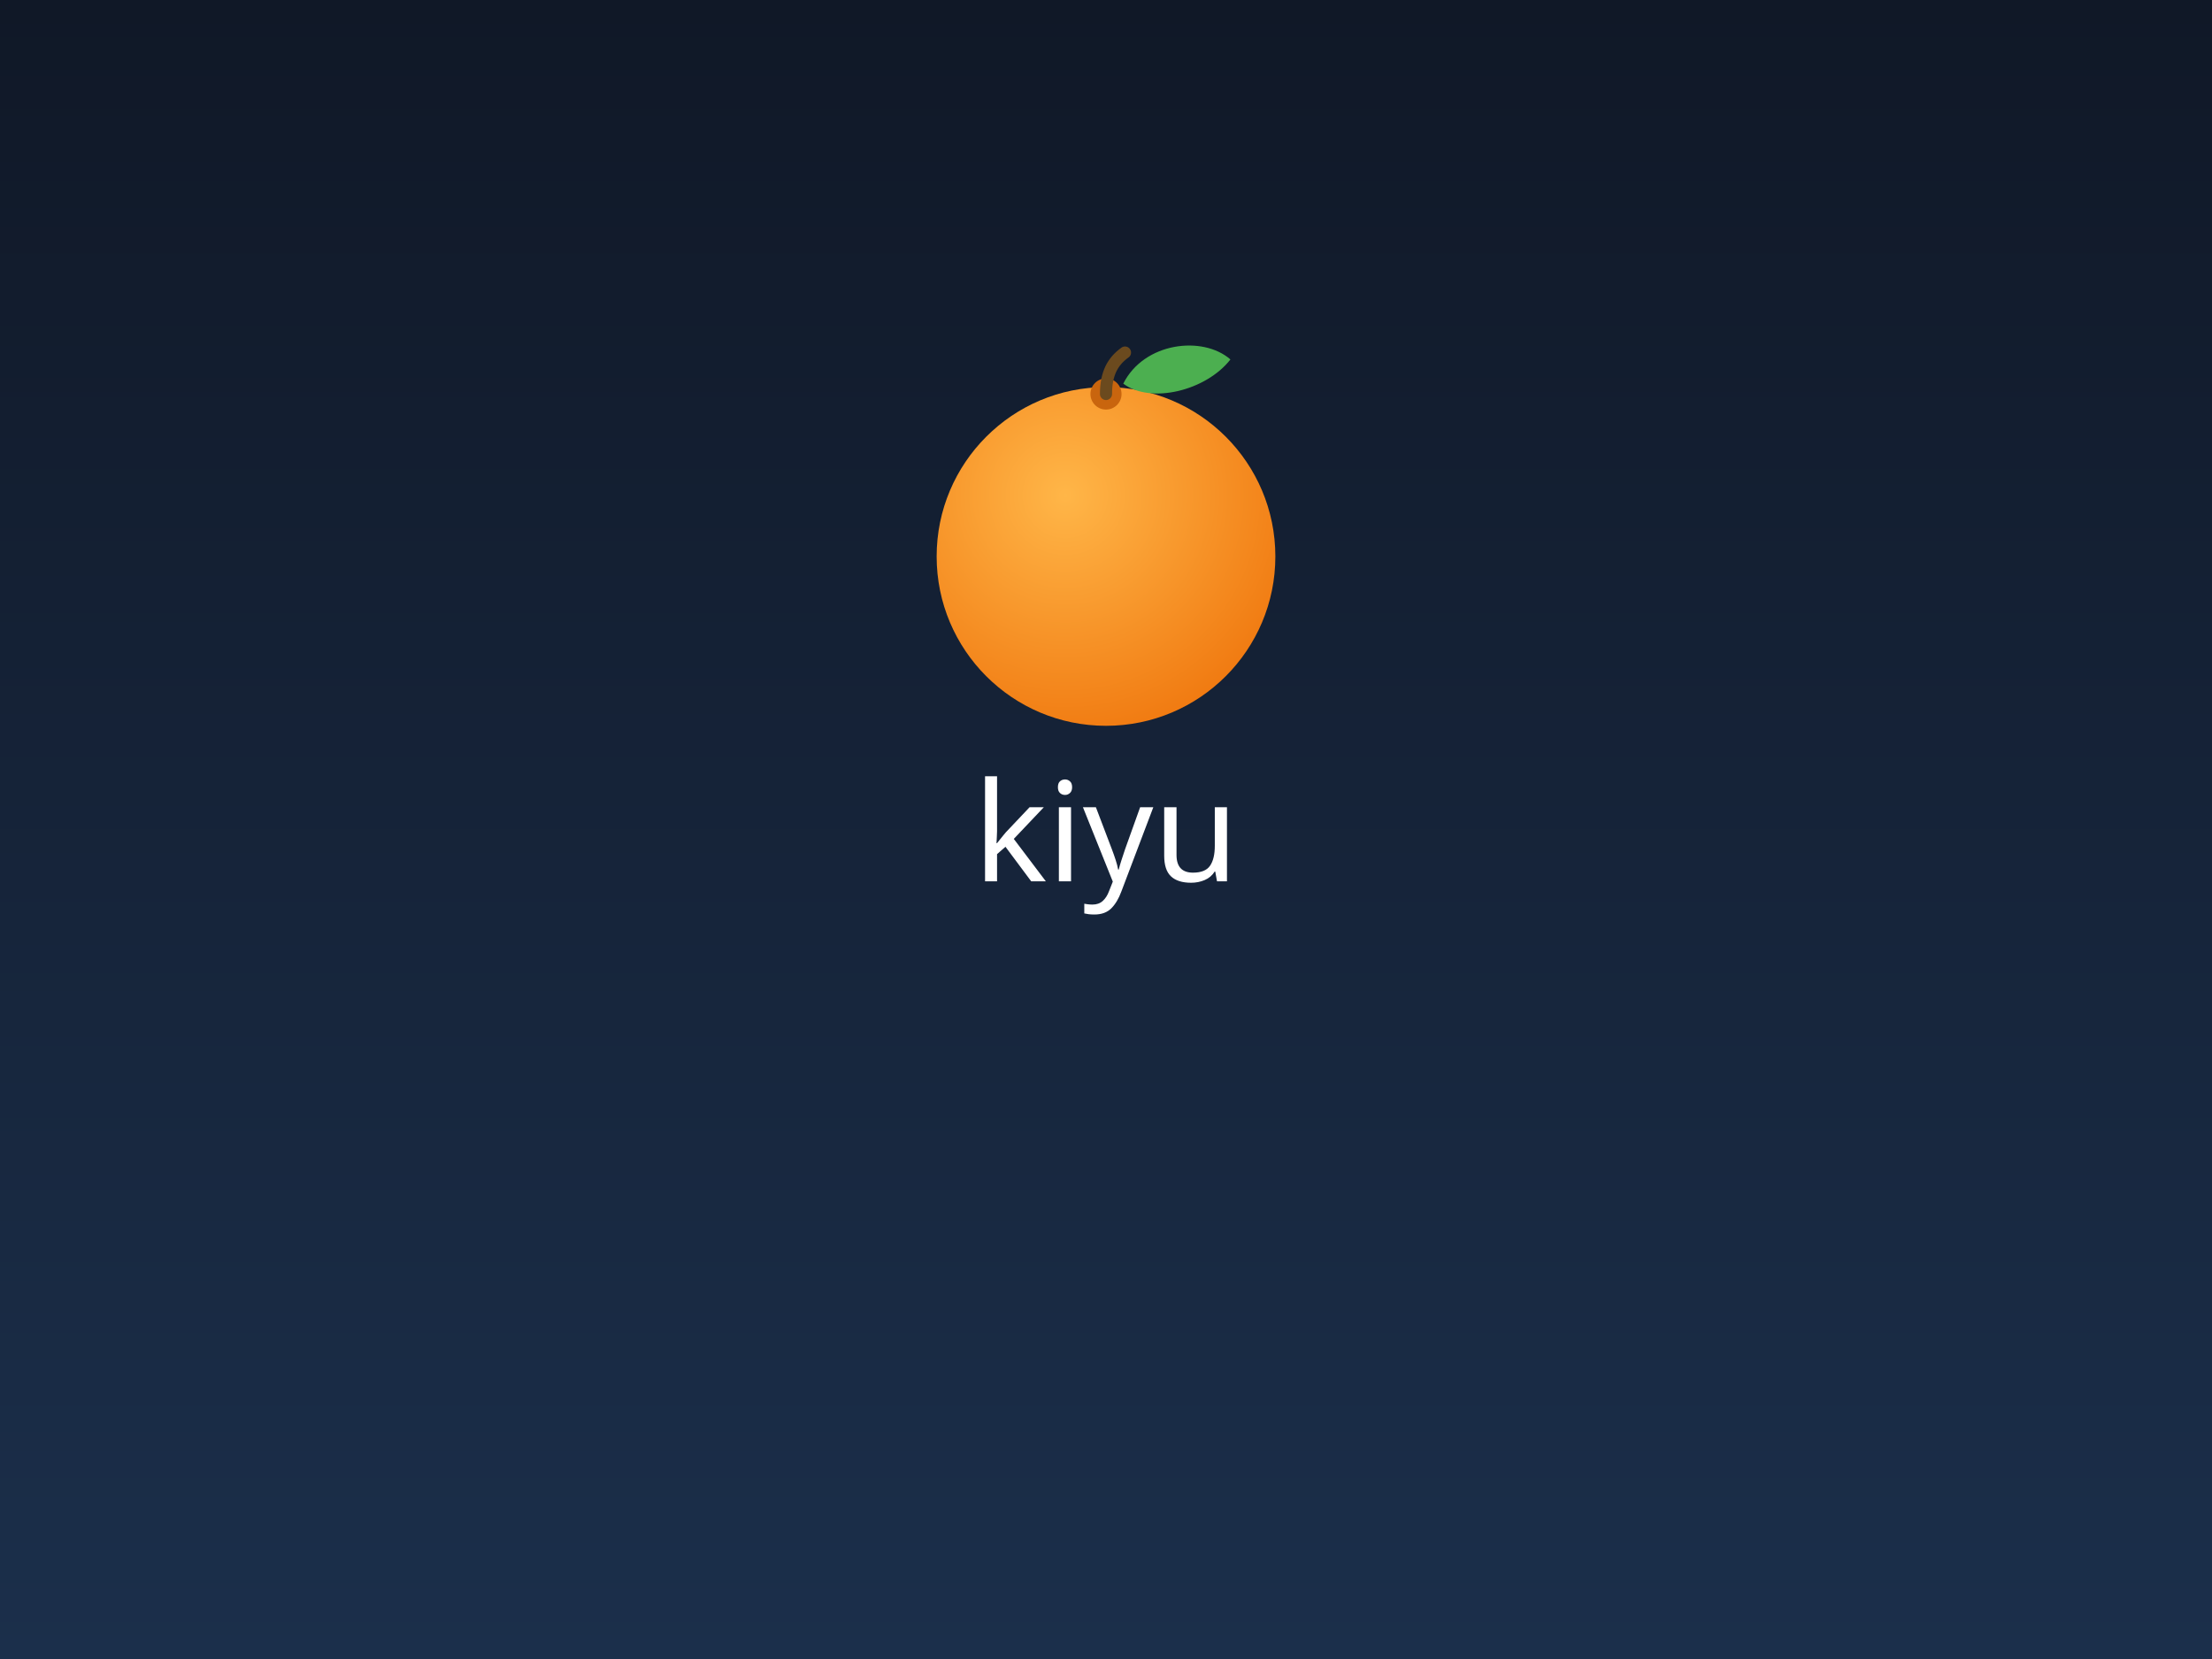
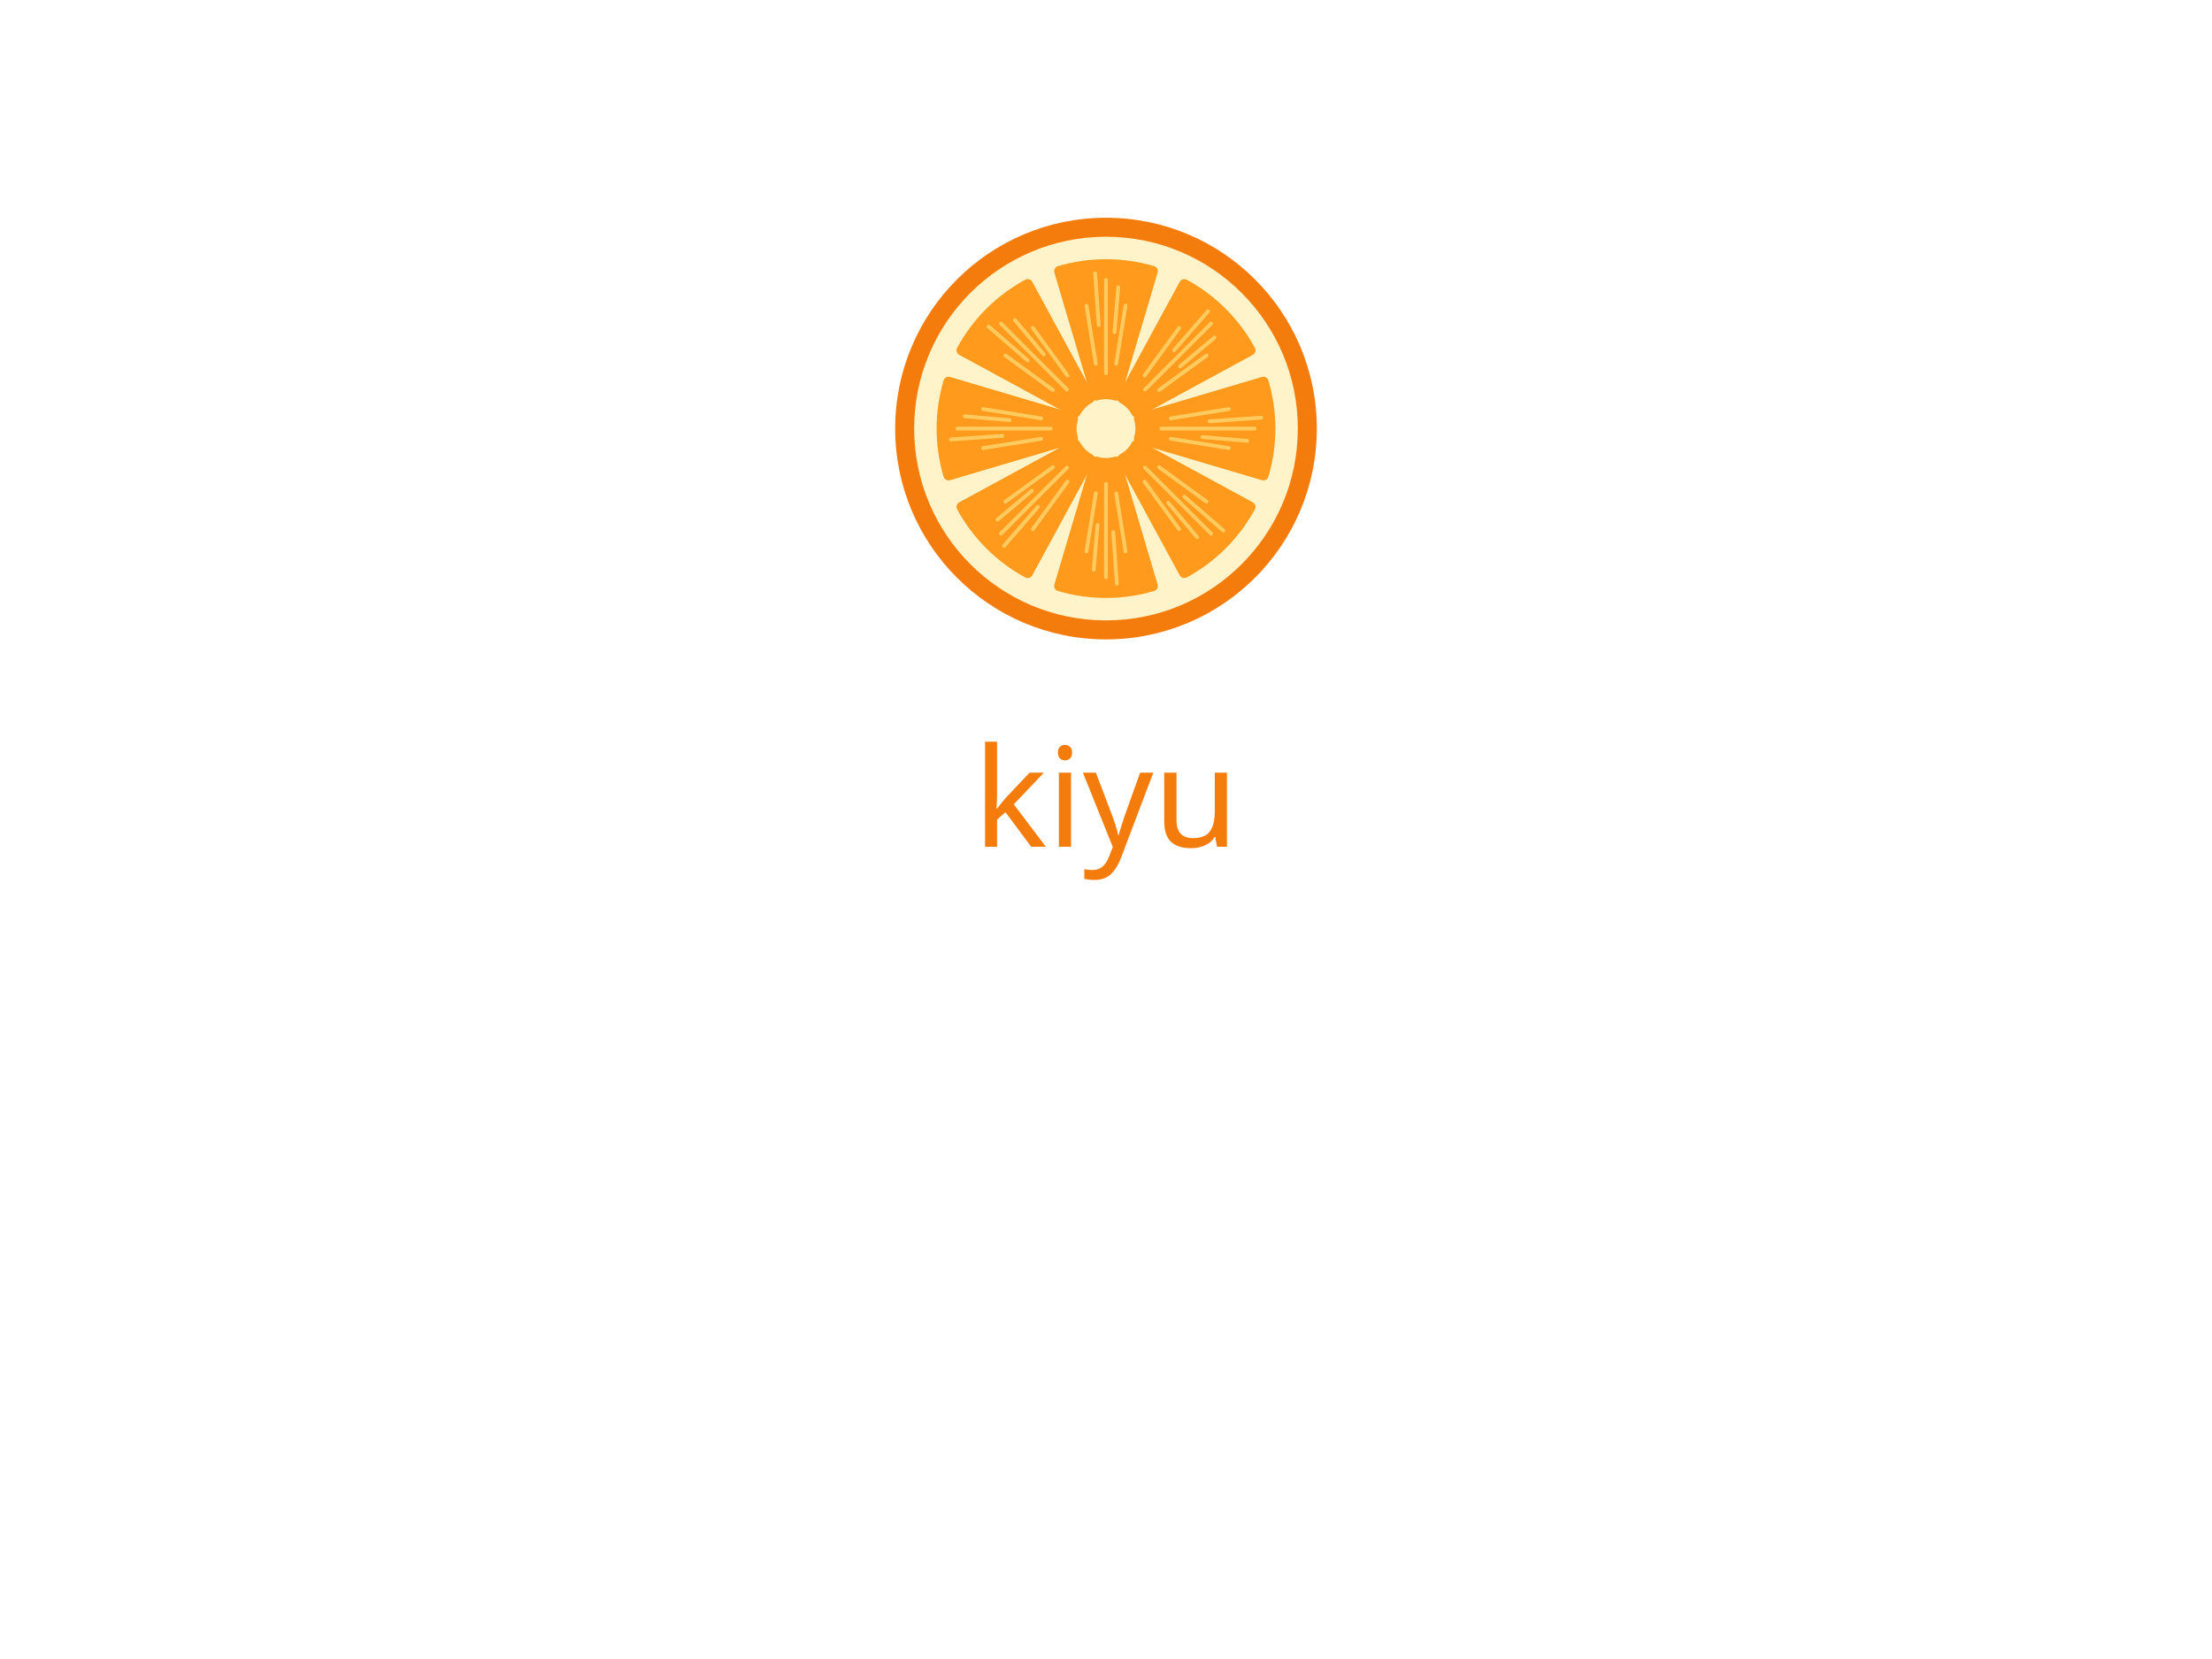
<svg xmlns="http://www.w3.org/2000/svg" viewBox="0 0 640 480" width="640" height="480">
-   <defs>
-     <linearGradient id="sky" x1="0" y1="0" x2="0" y2="1">
-       <stop offset="0" stop-color="#101827" />
-       <stop offset="1" stop-color="#1b2f4b" />
-     </linearGradient>
-     <radialGradient id="peel" cx="0.38" cy="0.32" r="0.75">
-       <stop offset="0" stop-color="#ffb648" />
-       <stop offset="1" stop-color="#f0780f" />
-     </radialGradient>
-   </defs>
-   <rect width="640" height="480" fill="url(#sky)" />
-   <g transform="translate(256 90) scale(0.5)">
-     <circle cx="128" cy="142" r="98" fill="url(#peel)" />
-     <circle cx="128" cy="48" r="9" fill="#c9650e" />
-     <path d="M128 48 C 128 36, 132 29, 139 24" stroke="#6b4a1e" stroke-width="7" stroke-linecap="round" fill="none" />
-     <path d="M138 42 C 150 18, 184 14, 200 28 C 186 46, 154 54, 138 42 Z" fill="#4caf50" />
+   <rect width="640" height="480" fill="#ffffff" />
+   <g transform="translate(256 60) scale(0.5)">
+     <circle cx="128" cy="128" r="122" fill="#f47c0c" />
+     <circle cx="128" cy="128" r="111" fill="#fff3c9" />
+     <g>
+       <path d="M122.3 108.8 L101.0 36.9 A95 95 0 0 1 155.0 36.9 L133.7 108.8 A20 20 0 0 0 122.3 108.8 Z" fill="#ff9a1c" stroke="#ff9a1c" stroke-width="6" stroke-linejoin="round" />
+       <line x1="122.1" y1="90.5" x2="116.7" y2="56.9" stroke="#ffd36a" stroke-width="2.2" stroke-linecap="round" opacity="0.85" />
+       <line x1="128.0" y1="96.0" x2="128.0" y2="42.0" stroke="#ffd36a" stroke-width="2.2" stroke-linecap="round" opacity="0.85" />
+       <line x1="133.9" y1="90.5" x2="139.3" y2="56.9" stroke="#ffd36a" stroke-width="2.2" stroke-linecap="round" opacity="0.85" />
+       <line x1="123.8" y1="68.1" x2="121.7" y2="38.2" stroke="#ffd36a" stroke-width="2.2" stroke-linecap="round" opacity="0.85" />
+       <line x1="132.9" y1="72.2" x2="135.1" y2="46.3" stroke="#ffd36a" stroke-width="2.2" stroke-linecap="round" opacity="0.85" />
+       <path d="M137.5 110.4 L173.3 44.5 A95 95 0 0 1 211.5 82.7 L145.6 118.5 A20 20 0 0 0 137.5 110.4 Z" fill="#ff9a1c" stroke="#ff9a1c" stroke-width="6" stroke-linejoin="round" />
+       <line x1="150.3" y1="97.3" x2="170.3" y2="69.8" stroke="#ffd36a" stroke-width="2.2" stroke-linecap="round" opacity="0.85" />
+       <line x1="150.6" y1="105.4" x2="188.8" y2="67.2" stroke="#ffd36a" stroke-width="2.2" stroke-linecap="round" opacity="0.85" />
+       <line x1="158.7" y1="105.7" x2="186.2" y2="85.7" stroke="#ffd36a" stroke-width="2.2" stroke-linecap="round" opacity="0.85" />
+       <line x1="167.4" y1="82.7" x2="187.0" y2="60.1" stroke="#ffd36a" stroke-width="2.2" stroke-linecap="round" opacity="0.85" />
+       <line x1="170.9" y1="92.0" x2="190.8" y2="75.3" stroke="#ffd36a" stroke-width="2.2" stroke-linecap="round" opacity="0.85" />
+       <path d="M147.2 122.3 L219.1 101.0 A95 95 0 0 1 219.1 155.0 L147.2 133.7 A20 20 0 0 0 147.2 122.3 Z" fill="#ff9a1c" stroke="#ff9a1c" stroke-width="6" stroke-linejoin="round" />
+       <line x1="165.5" y1="122.1" x2="199.1" y2="116.7" stroke="#ffd36a" stroke-width="2.2" stroke-linecap="round" opacity="0.85" />
+       <line x1="160.0" y1="128.0" x2="214.0" y2="128.0" stroke="#ffd36a" stroke-width="2.2" stroke-linecap="round" opacity="0.85" />
+       <line x1="165.5" y1="133.9" x2="199.1" y2="139.3" stroke="#ffd36a" stroke-width="2.2" stroke-linecap="round" opacity="0.85" />
+       <line x1="187.9" y1="123.8" x2="217.8" y2="121.7" stroke="#ffd36a" stroke-width="2.2" stroke-linecap="round" opacity="0.85" />
+       <line x1="183.8" y1="132.9" x2="209.7" y2="135.1" stroke="#ffd36a" stroke-width="2.2" stroke-linecap="round" opacity="0.85" />
+       <path d="M145.6 137.5 L211.5 173.3 A95 95 0 0 1 173.3 211.5 L137.5 145.6 A20 20 0 0 0 145.6 137.5 Z" fill="#ff9a1c" stroke="#ff9a1c" stroke-width="6" stroke-linejoin="round" />
+       <line x1="158.7" y1="150.3" x2="186.2" y2="170.3" stroke="#ffd36a" stroke-width="2.2" stroke-linecap="round" opacity="0.85" />
+       <line x1="150.6" y1="150.6" x2="188.8" y2="188.8" stroke="#ffd36a" stroke-width="2.2" stroke-linecap="round" opacity="0.85" />
+       <line x1="150.3" y1="158.7" x2="170.3" y2="186.2" stroke="#ffd36a" stroke-width="2.2" stroke-linecap="round" opacity="0.85" />
+       <line x1="173.3" y1="167.4" x2="195.9" y2="187.0" stroke="#ffd36a" stroke-width="2.2" stroke-linecap="round" opacity="0.85" />
+       <line x1="164.0" y1="170.9" x2="180.7" y2="190.8" stroke="#ffd36a" stroke-width="2.2" stroke-linecap="round" opacity="0.85" />
+       <path d="M133.7 147.2 L155.0 219.1 A95 95 0 0 1 101.0 219.1 L122.3 147.2 A20 20 0 0 0 133.7 147.2 Z" fill="#ff9a1c" stroke="#ff9a1c" stroke-width="6" stroke-linejoin="round" />
+       <line x1="133.9" y1="165.5" x2="139.3" y2="199.1" stroke="#ffd36a" stroke-width="2.2" stroke-linecap="round" opacity="0.85" />
+       <line x1="128.0" y1="160.0" x2="128.0" y2="214.0" stroke="#ffd36a" stroke-width="2.2" stroke-linecap="round" opacity="0.85" />
+       <line x1="122.1" y1="165.5" x2="116.7" y2="199.1" stroke="#ffd36a" stroke-width="2.2" stroke-linecap="round" opacity="0.85" />
+       <line x1="132.2" y1="187.9" x2="134.3" y2="217.8" stroke="#ffd36a" stroke-width="2.2" stroke-linecap="round" opacity="0.85" />
+       <line x1="123.1" y1="183.8" x2="120.9" y2="209.7" stroke="#ffd36a" stroke-width="2.2" stroke-linecap="round" opacity="0.85" />
+       <path d="M118.5 145.6 L82.7 211.5 A95 95 0 0 1 44.5 173.3 L110.4 137.5 A20 20 0 0 0 118.5 145.6 Z" fill="#ff9a1c" stroke="#ff9a1c" stroke-width="6" stroke-linejoin="round" />
+       <line x1="105.7" y1="158.7" x2="85.7" y2="186.2" stroke="#ffd36a" stroke-width="2.2" stroke-linecap="round" opacity="0.85" />
+       <line x1="105.4" y1="150.6" x2="67.2" y2="188.8" stroke="#ffd36a" stroke-width="2.2" stroke-linecap="round" opacity="0.85" />
+       <line x1="97.3" y1="150.3" x2="69.8" y2="170.3" stroke="#ffd36a" stroke-width="2.2" stroke-linecap="round" opacity="0.85" />
+       <line x1="88.6" y1="173.3" x2="69.0" y2="195.9" stroke="#ffd36a" stroke-width="2.2" stroke-linecap="round" opacity="0.85" />
+       <line x1="85.1" y1="164.0" x2="65.2" y2="180.7" stroke="#ffd36a" stroke-width="2.2" stroke-linecap="round" opacity="0.85" />
+       <path d="M108.8 133.7 L36.9 155.0 A95 95 0 0 1 36.9 101.0 L108.8 122.3 A20 20 0 0 0 108.8 133.7 Z" fill="#ff9a1c" stroke="#ff9a1c" stroke-width="6" stroke-linejoin="round" />
+       <line x1="90.5" y1="133.9" x2="56.9" y2="139.3" stroke="#ffd36a" stroke-width="2.2" stroke-linecap="round" opacity="0.85" />
+       <line x1="96.0" y1="128.0" x2="42.0" y2="128.0" stroke="#ffd36a" stroke-width="2.2" stroke-linecap="round" opacity="0.85" />
+       <line x1="90.5" y1="122.1" x2="56.9" y2="116.7" stroke="#ffd36a" stroke-width="2.2" stroke-linecap="round" opacity="0.85" />
+       <line x1="68.1" y1="132.2" x2="38.2" y2="134.3" stroke="#ffd36a" stroke-width="2.2" stroke-linecap="round" opacity="0.85" />
+       <line x1="72.2" y1="123.1" x2="46.3" y2="120.9" stroke="#ffd36a" stroke-width="2.2" stroke-linecap="round" opacity="0.85" />
+       <path d="M110.4 118.5 L44.5 82.7 A95 95 0 0 1 82.7 44.5 L118.5 110.4 A20 20 0 0 0 110.4 118.5 Z" fill="#ff9a1c" stroke="#ff9a1c" stroke-width="6" stroke-linejoin="round" />
+       <line x1="97.3" y1="105.7" x2="69.8" y2="85.7" stroke="#ffd36a" stroke-width="2.2" stroke-linecap="round" opacity="0.85" />
+       <line x1="105.4" y1="105.4" x2="67.2" y2="67.2" stroke="#ffd36a" stroke-width="2.2" stroke-linecap="round" opacity="0.85" />
+       <line x1="105.7" y1="97.3" x2="85.7" y2="69.8" stroke="#ffd36a" stroke-width="2.2" stroke-linecap="round" opacity="0.85" />
+       <line x1="82.7" y1="88.6" x2="60.1" y2="69.0" stroke="#ffd36a" stroke-width="2.2" stroke-linecap="round" opacity="0.85" />
+       <line x1="92.0" y1="85.1" x2="75.3" y2="65.2" stroke="#ffd36a" stroke-width="2.2" stroke-linecap="round" opacity="0.85" />
+     </g>
  </g>
-   <text x="320" y="255" text-anchor="middle" font-family="sans-serif" font-size="40" fill="#ffffff">kiyu</text>
+   <text x="320" y="245" text-anchor="middle" font-family="sans-serif" font-size="40" fill="#f47c0c">kiyu</text>
</svg>
